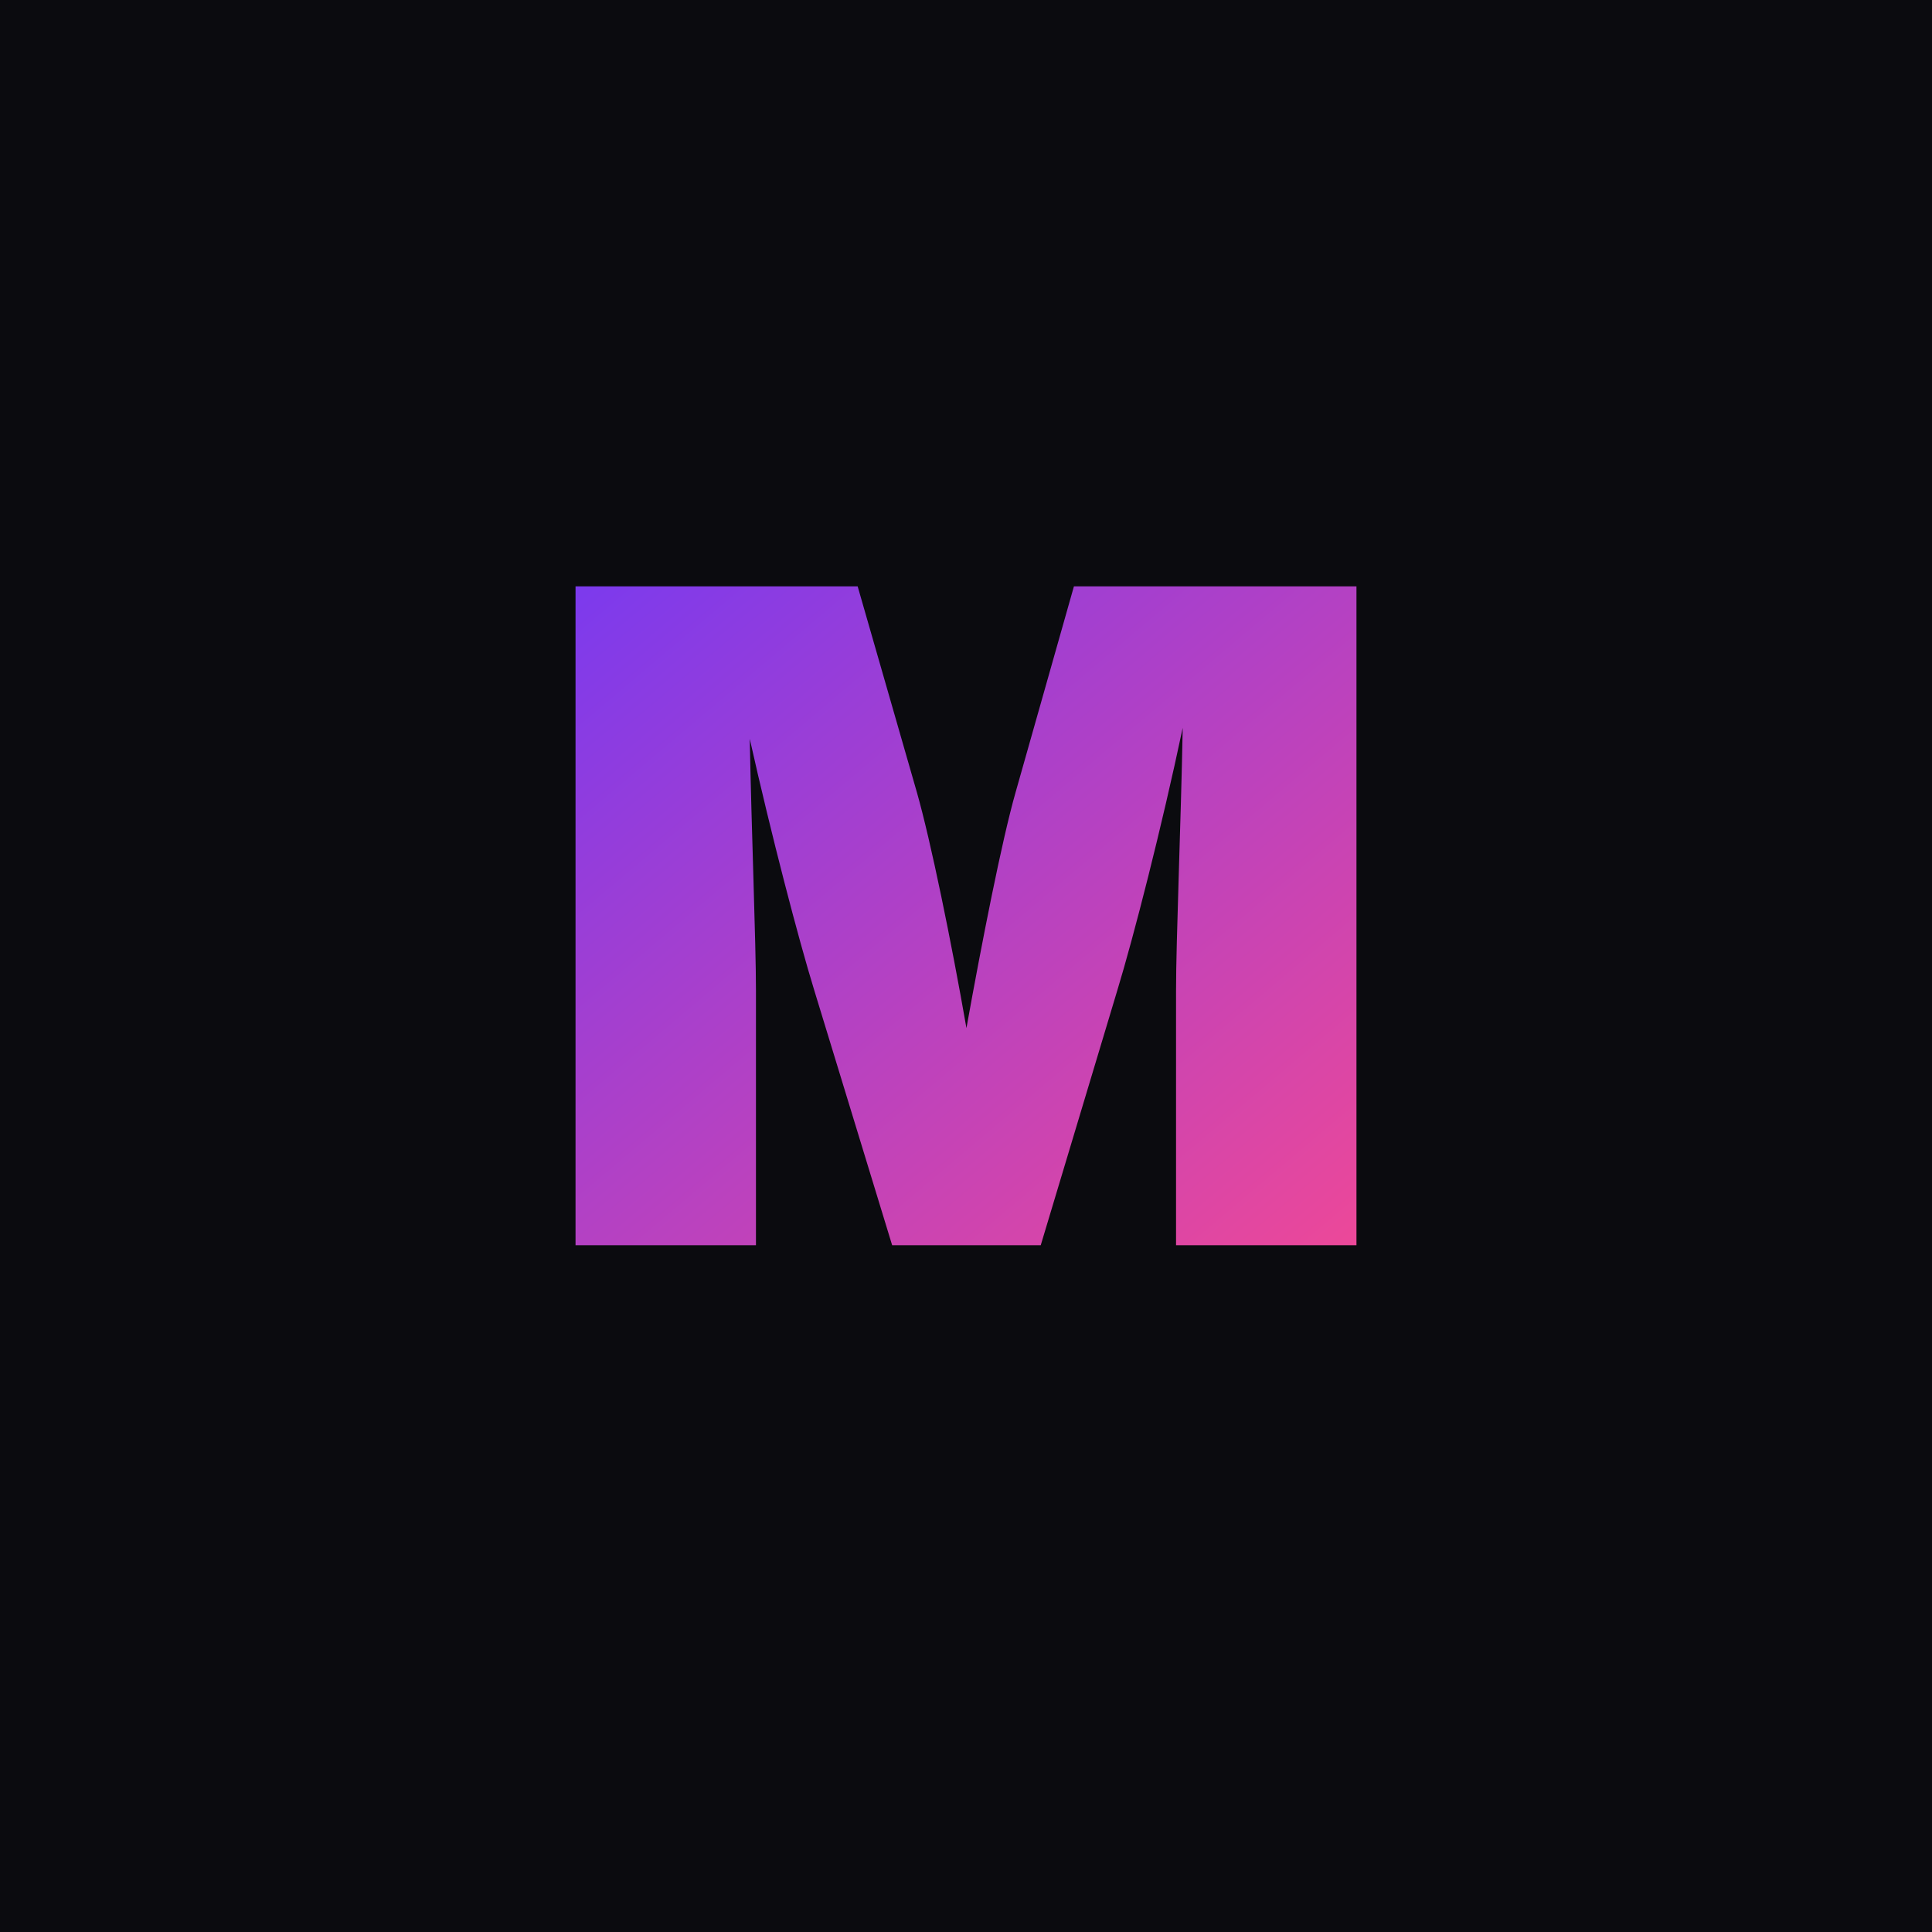
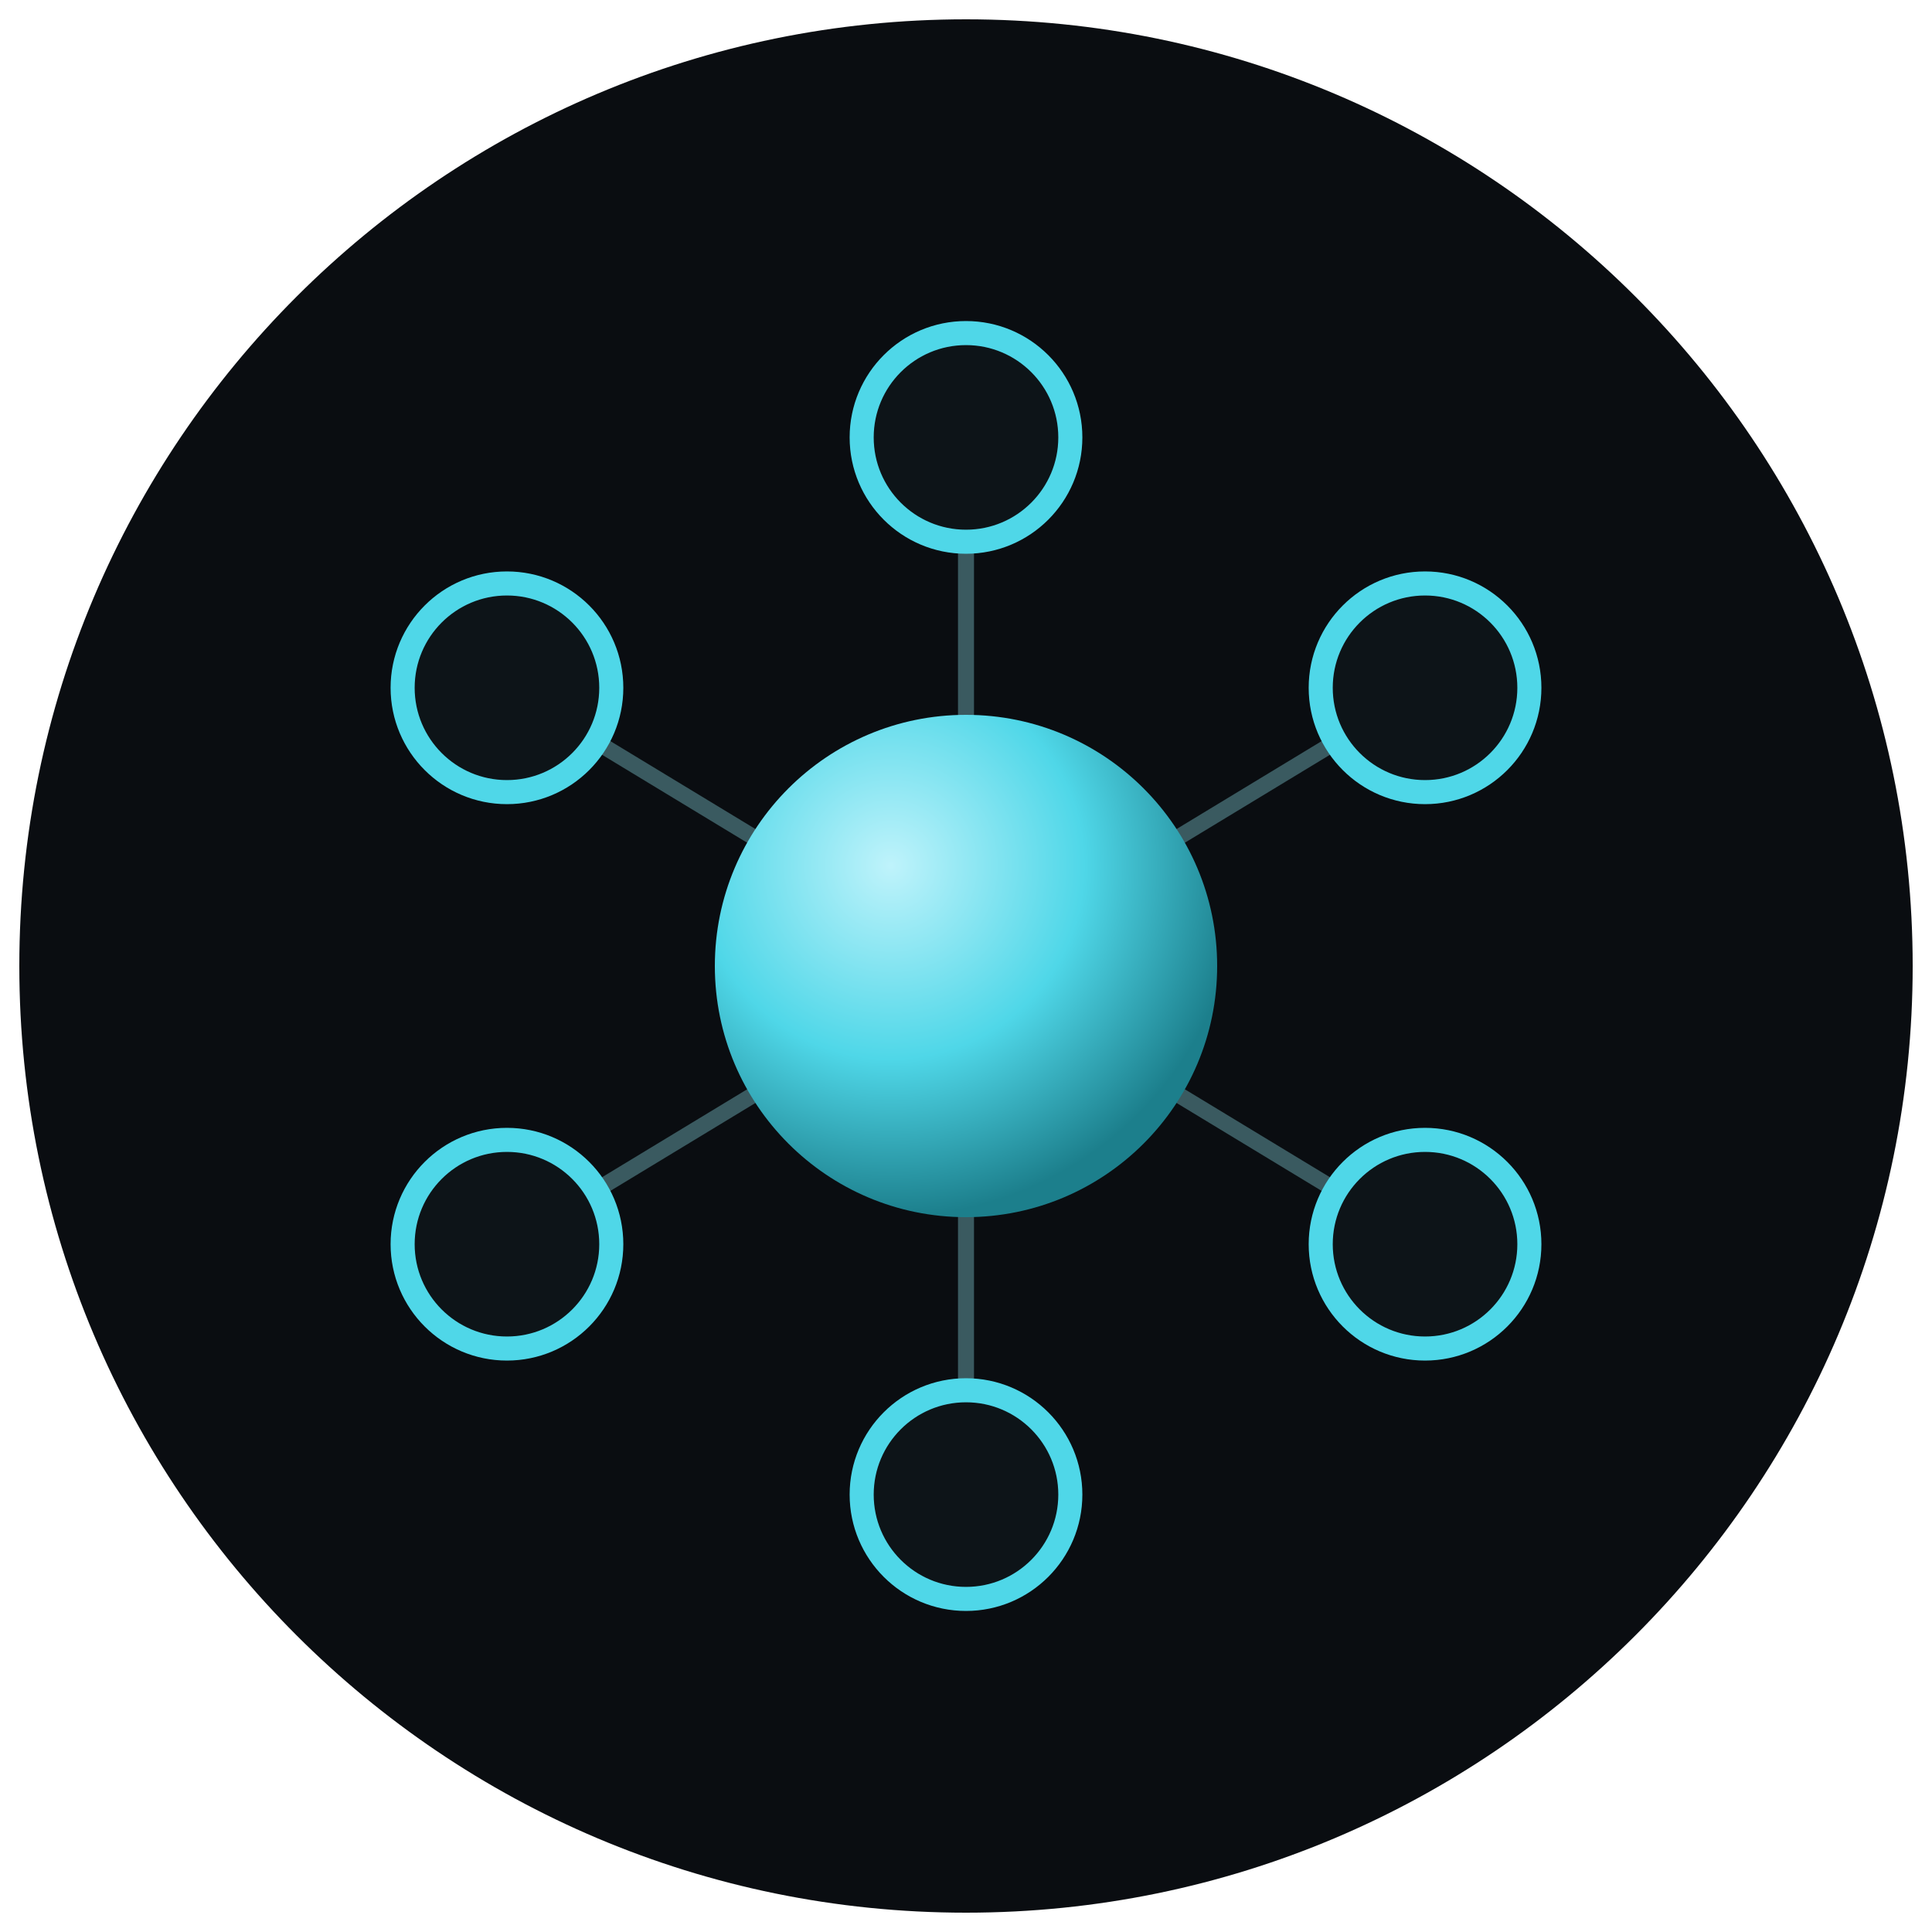
- <svg xmlns="http://www.w3.org/2000/svg" viewBox="0 0 512 512">
+ <svg xmlns="http://www.w3.org/2000/svg" viewBox="0 0 100 100">
  <defs>
-     <linearGradient id="g" x1="0" y1="0" x2="1" y2="1">
-       <stop offset="0%" stop-color="#7c3aed" />
-       <stop offset="100%" stop-color="#ec4899" />
-     </linearGradient>
+     <radialGradient id="core" cx="35%" cy="30%" r="70%">
+       <stop offset="0%" stop-color="#bff3fb" />
+       <stop offset="55%" stop-color="#4fd7e8" />
+       <stop offset="100%" stop-color="#1c7f8c" />
+     </radialGradient>
  </defs>
-   <rect width="512" height="512" fill="#0b0b0f" />
-   <text x="256" y="330" text-anchor="middle" font-family="Inter, system-ui, -apple-system, Segoe UI, Arial, sans-serif" font-weight="900" font-size="240" fill="url(#g)">M</text>
+   <circle cx="50" cy="50" r="49" fill="#0a0d11" />
+   <g fill="none" stroke="#3a5a60" stroke-width="1.15" transform="translate(14,14) scale(0.72)">
+     <line x1="50" y1="50" x2="50" y2="12" />
+     <line x1="50" y1="50" x2="83" y2="30" />
+     <line x1="50" y1="50" x2="83" y2="70" />
+     <line x1="50" y1="50" x2="50" y2="88" />
+     <line x1="50" y1="50" x2="17" y2="70" />
+     <line x1="50" y1="50" x2="17" y2="30" />
+   </g>
+   <g fill="#0d1418" stroke="#4fd7e8" stroke-width="1.73" transform="translate(14,14) scale(0.72)">
+     <circle cx="50" cy="12" r="7.5" />
+     <circle cx="83" cy="30" r="7.5" />
+     <circle cx="83" cy="70" r="7.5" />
+     <circle cx="50" cy="88" r="7.5" />
+     <circle cx="17" cy="70" r="7.5" />
+     <circle cx="17" cy="30" r="7.5" />
+   </g>
+   <circle cx="50" cy="50" r="13" fill="url(#core)" />
</svg>
